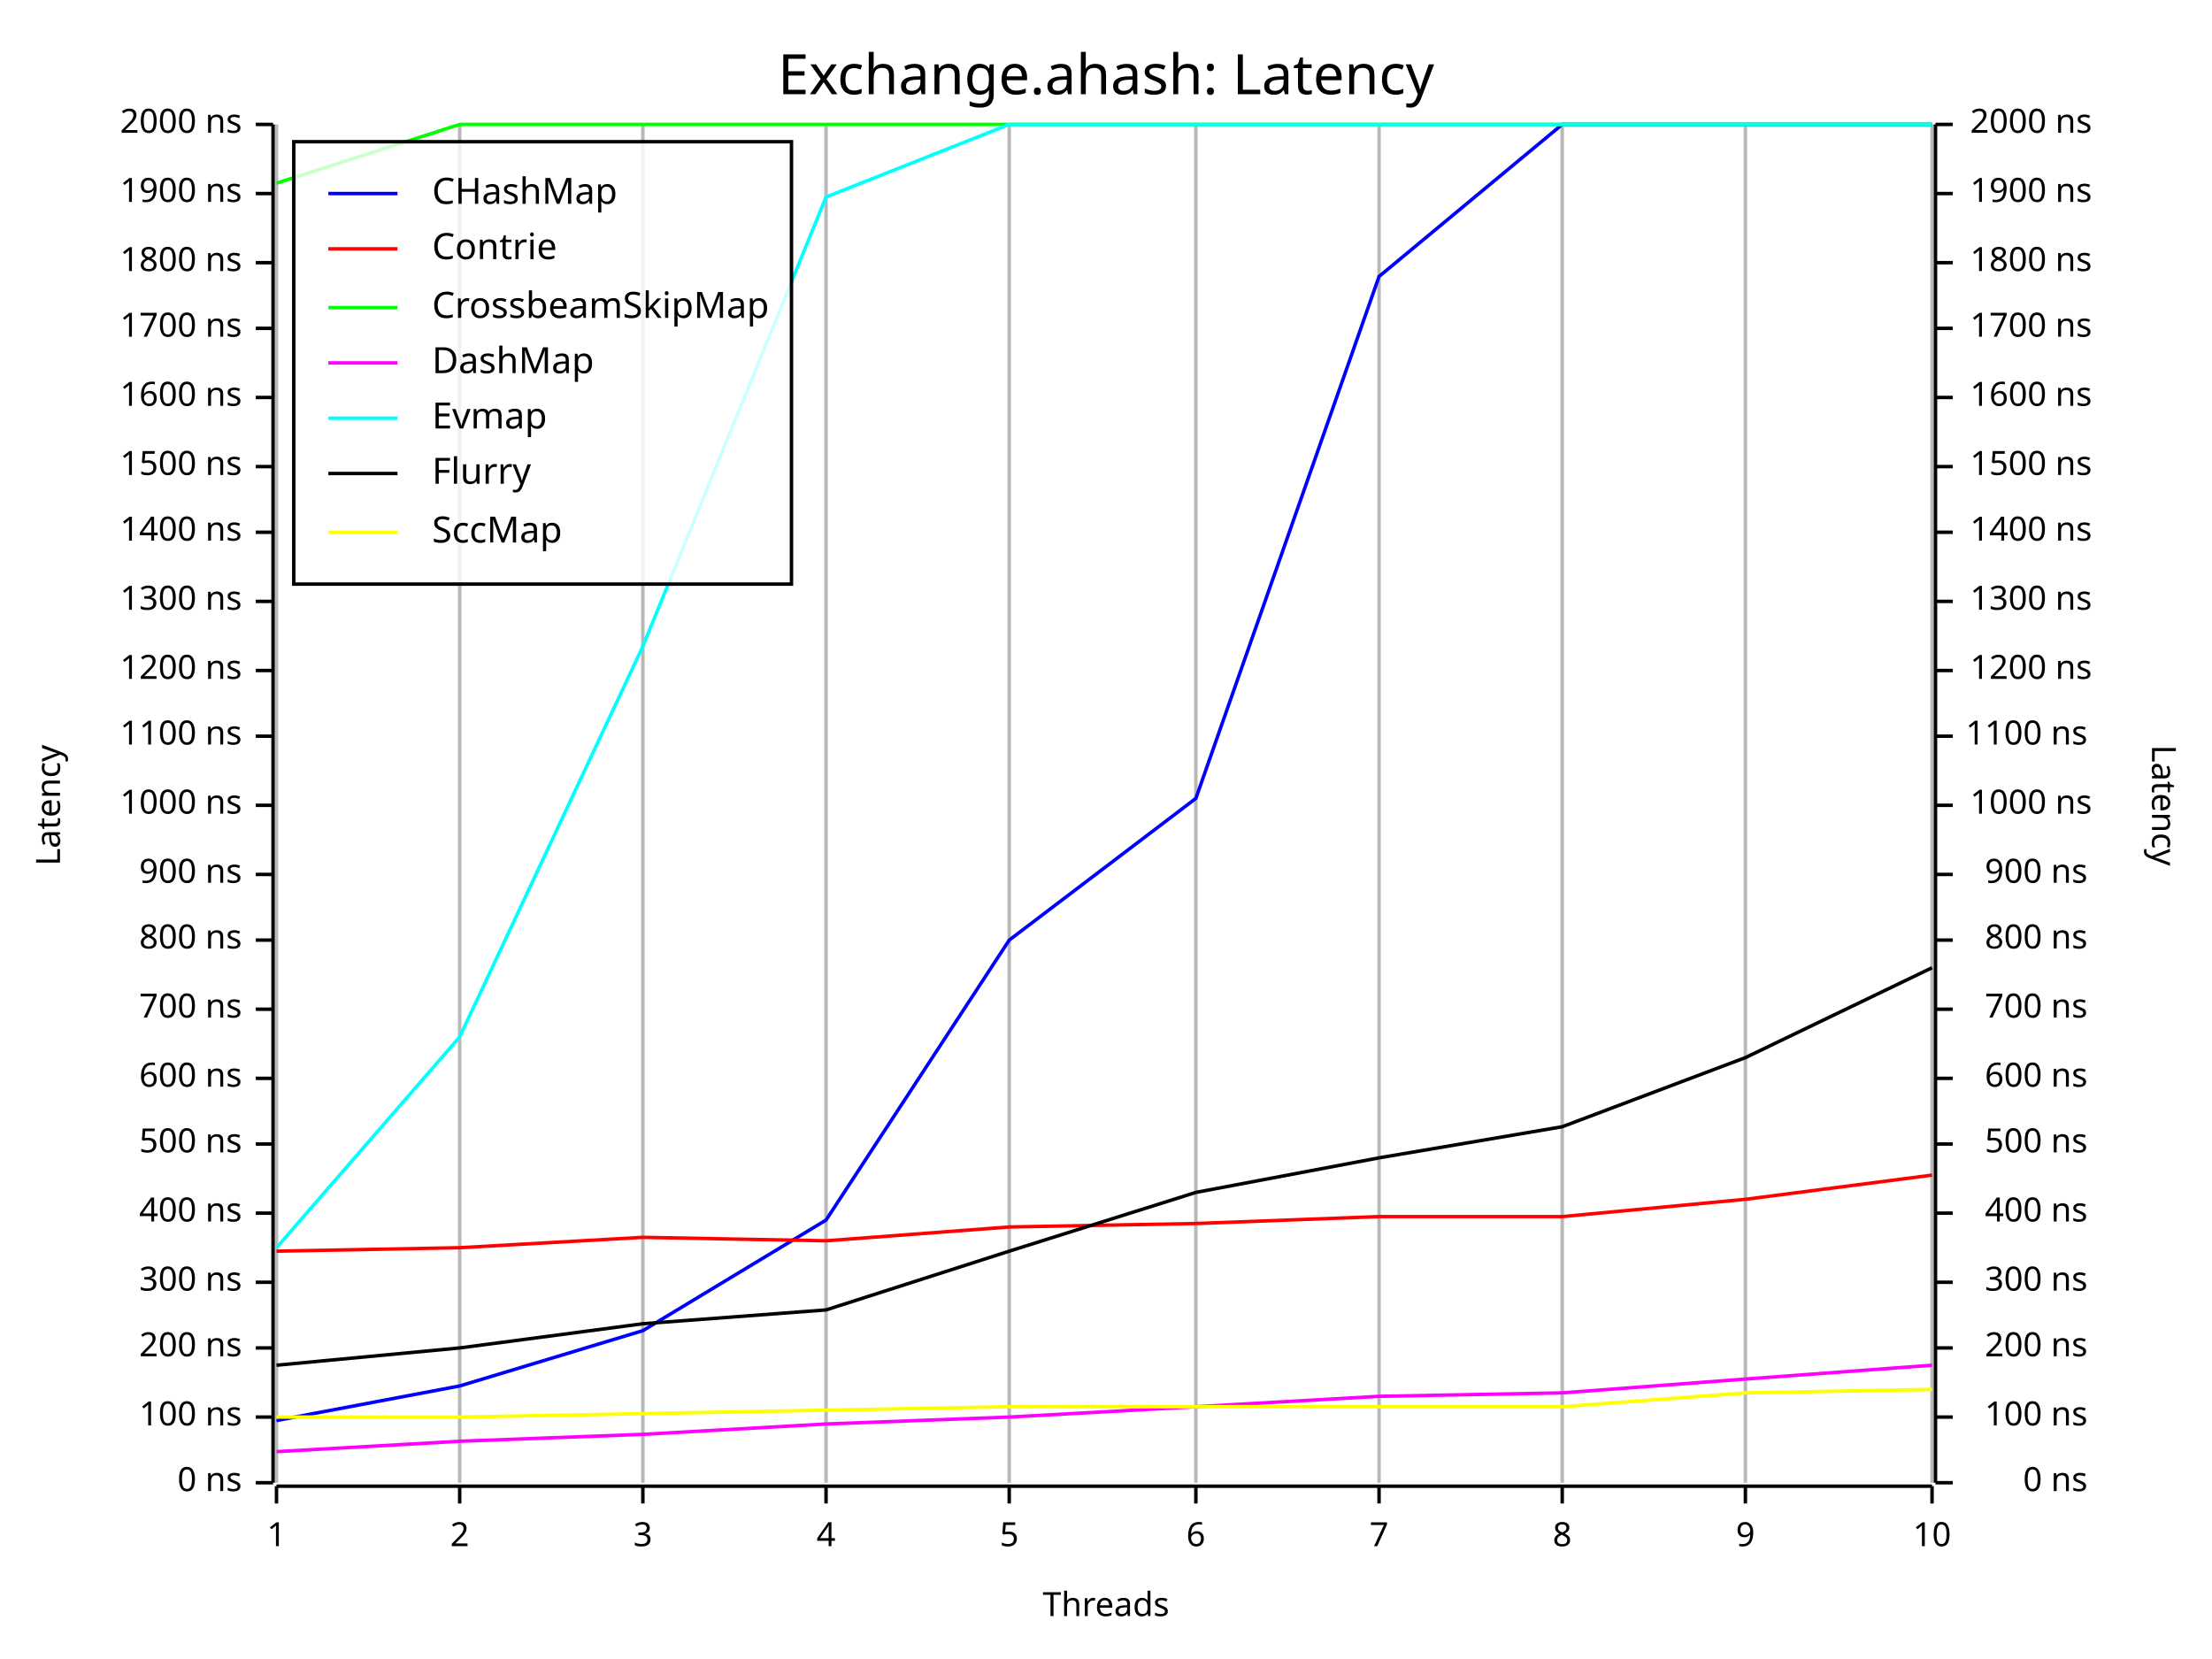
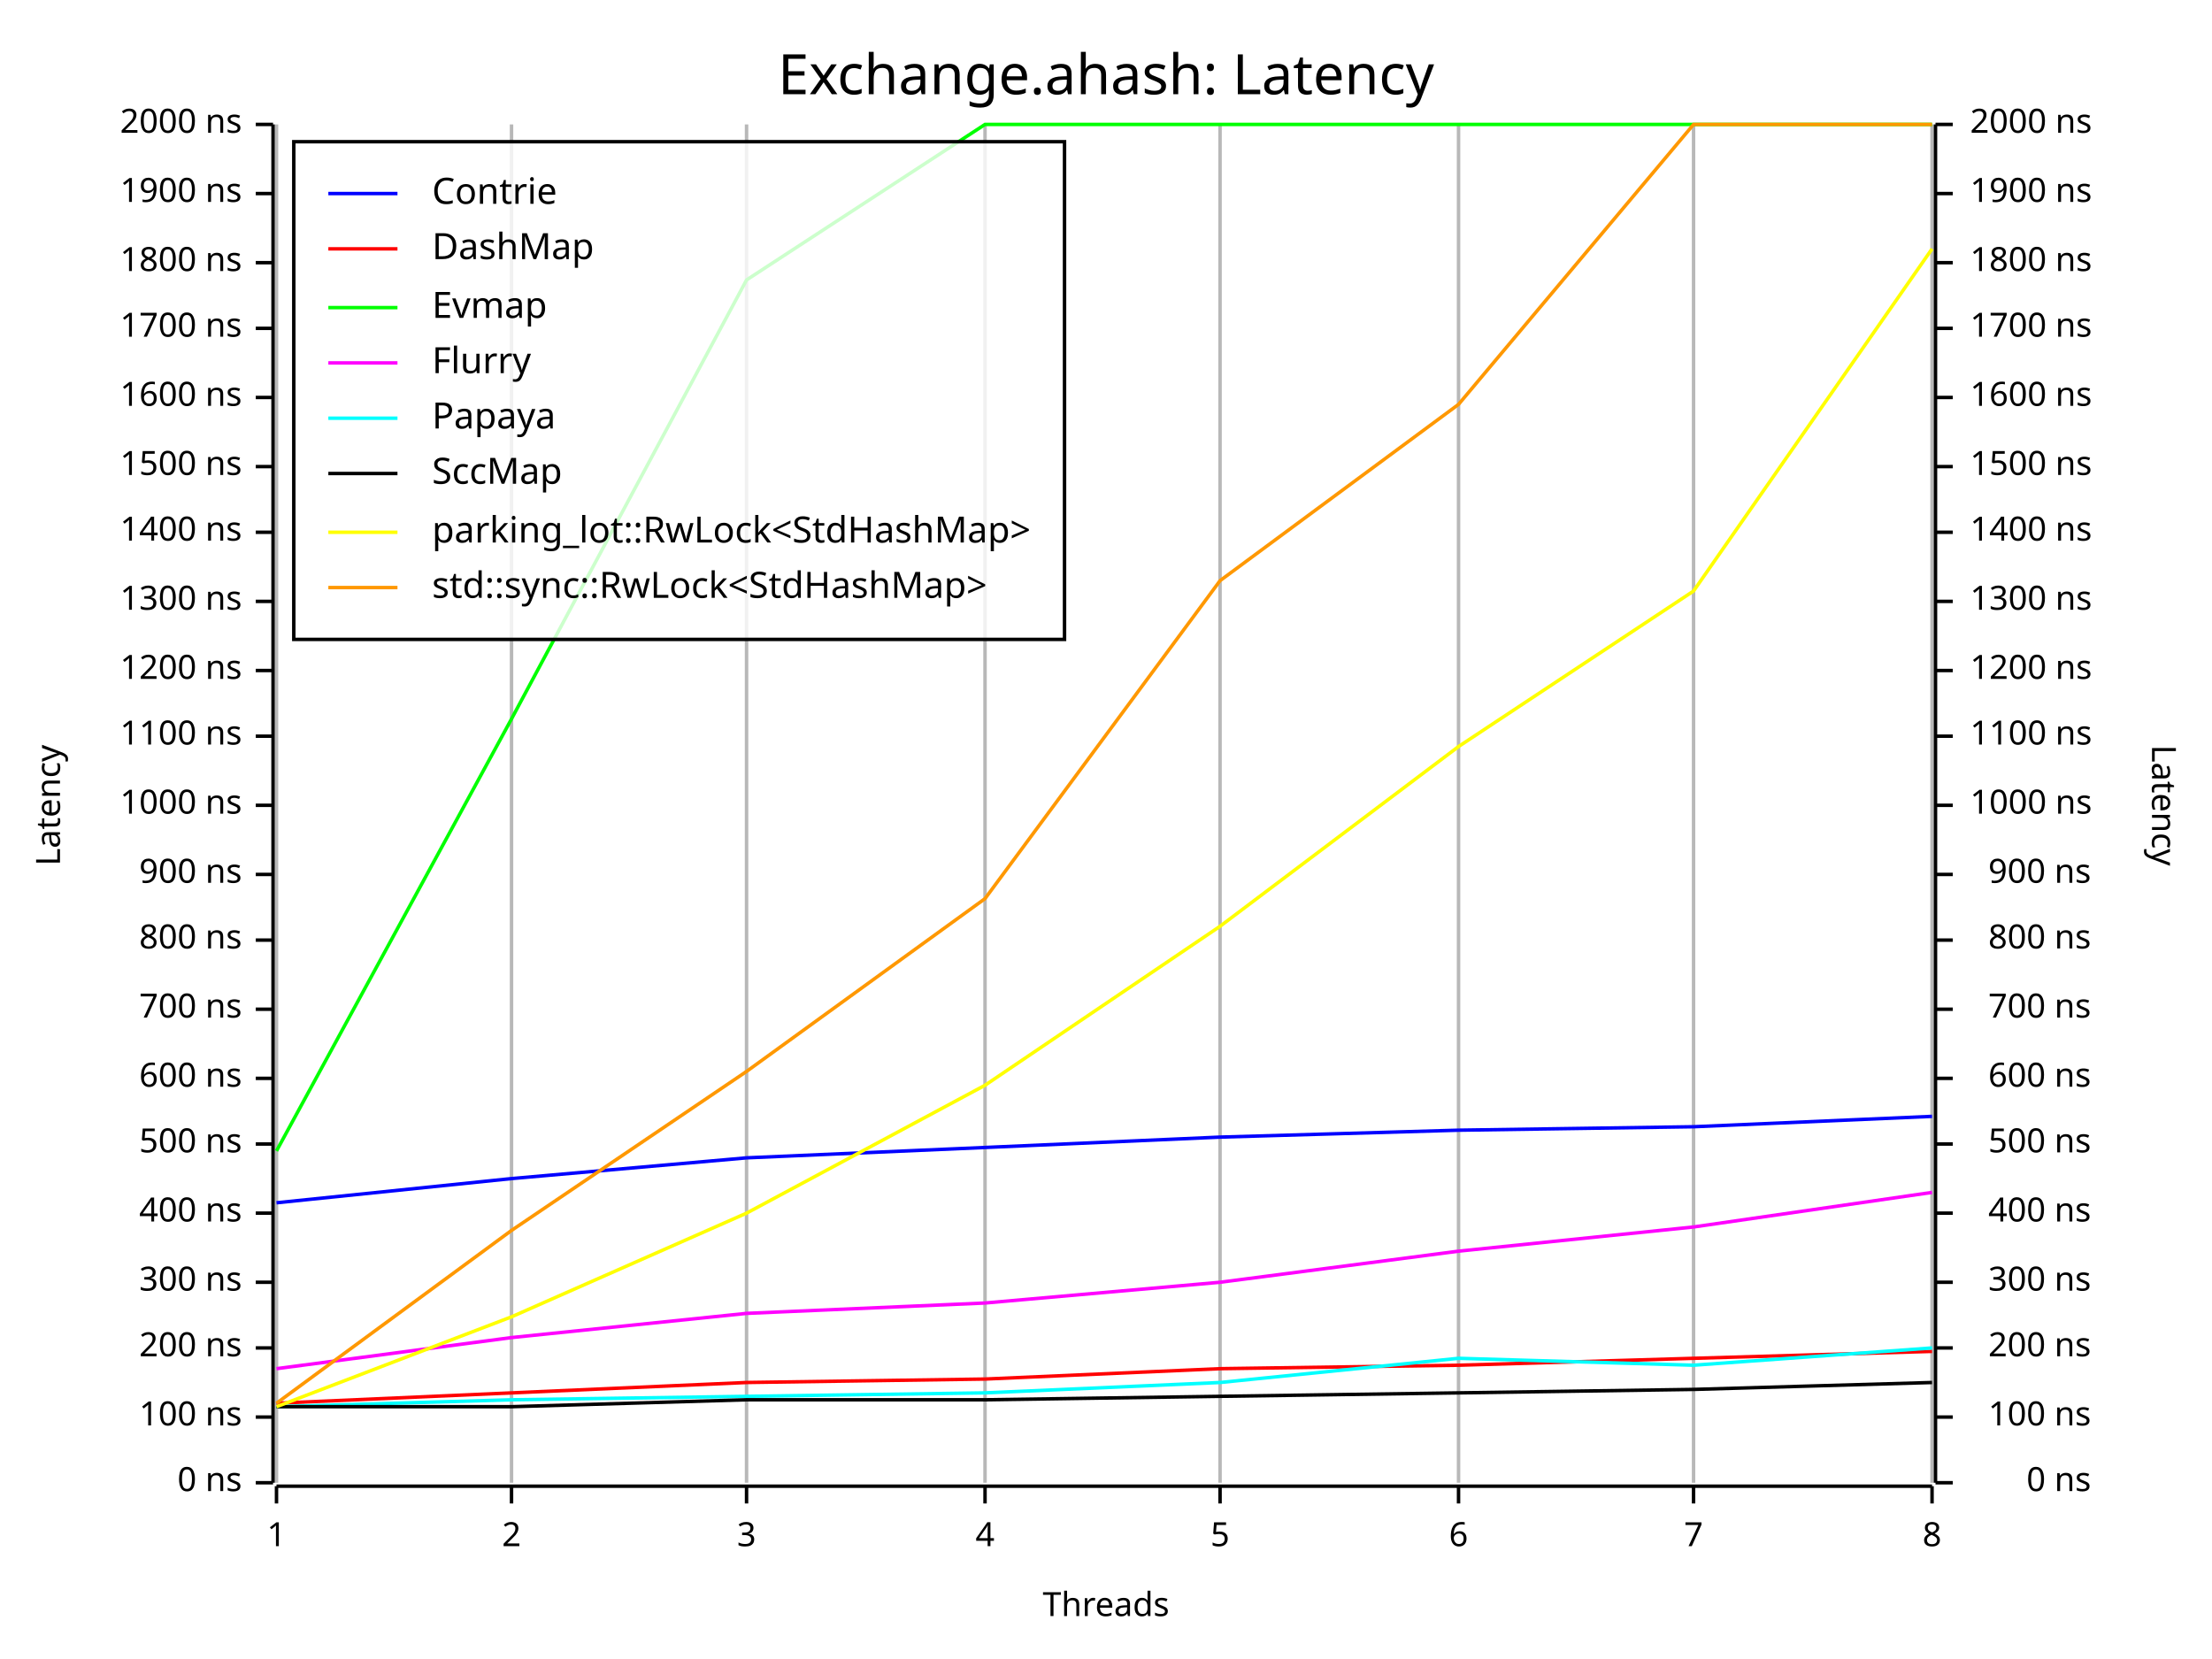
<svg xmlns="http://www.w3.org/2000/svg" width="640" height="480" viewBox="0 0 640 480">
  <rect x="0" y="0" width="640" height="480" opacity="1" fill="#FFFFFF" stroke="none" />
  <text x="320" y="15" dy="0.76em" text-anchor="middle" font-family="Fira Code" font-size="16.129" opacity="1" fill="#000000">
Exchange.ahash: Latency
</text>
  <line opacity="0.1" stroke="#000000" stroke-width="1" x1="80" y1="429" x2="80" y2="36" />
-   <line opacity="0.1" stroke="#000000" stroke-width="1" x1="133" y1="429" x2="133" y2="36" />
-   <line opacity="0.1" stroke="#000000" stroke-width="1" x1="186" y1="429" x2="186" y2="36" />
-   <line opacity="0.1" stroke="#000000" stroke-width="1" x1="239" y1="429" x2="239" y2="36" />
-   <line opacity="0.1" stroke="#000000" stroke-width="1" x1="292" y1="429" x2="292" y2="36" />
-   <line opacity="0.1" stroke="#000000" stroke-width="1" x1="346" y1="429" x2="346" y2="36" />
-   <line opacity="0.1" stroke="#000000" stroke-width="1" x1="399" y1="429" x2="399" y2="36" />
-   <line opacity="0.1" stroke="#000000" stroke-width="1" x1="452" y1="429" x2="452" y2="36" />
-   <line opacity="0.1" stroke="#000000" stroke-width="1" x1="505" y1="429" x2="505" y2="36" />
+   <line opacity="0.1" stroke="#000000" stroke-width="1" x1="148" y1="429" x2="148" y2="36" />
+   <line opacity="0.1" stroke="#000000" stroke-width="1" x1="216" y1="429" x2="216" y2="36" />
+   <line opacity="0.1" stroke="#000000" stroke-width="1" x1="285" y1="429" x2="285" y2="36" />
+   <line opacity="0.1" stroke="#000000" stroke-width="1" x1="353" y1="429" x2="353" y2="36" />
+   <line opacity="0.1" stroke="#000000" stroke-width="1" x1="422" y1="429" x2="422" y2="36" />
+   <line opacity="0.1" stroke="#000000" stroke-width="1" x1="490" y1="429" x2="490" y2="36" />
  <line opacity="0.1" stroke="#000000" stroke-width="1" x1="559" y1="429" x2="559" y2="36" />
  <text x="10" y="233" dy="0.76em" text-anchor="middle" font-family="sans-serif" font-size="9.677" opacity="1" fill="#000000" transform="rotate(270, 10, 233)">
Latency
</text>
  <text x="320" y="470" dy="-0.5ex" text-anchor="middle" font-family="sans-serif" font-size="9.677" opacity="1" fill="#000000">
Threads
</text>
  <text x="630" y="233" dy="0.76em" text-anchor="middle" font-family="sans-serif" font-size="9.677" opacity="1" fill="#000000" transform="rotate(90, 630, 233)">
Latency
</text>
  <line opacity="0.2" stroke="#000000" stroke-width="1" x1="80" y1="429" x2="80" y2="36" />
-   <line opacity="0.2" stroke="#000000" stroke-width="1" x1="133" y1="429" x2="133" y2="36" />
-   <line opacity="0.2" stroke="#000000" stroke-width="1" x1="186" y1="429" x2="186" y2="36" />
-   <line opacity="0.2" stroke="#000000" stroke-width="1" x1="239" y1="429" x2="239" y2="36" />
-   <line opacity="0.2" stroke="#000000" stroke-width="1" x1="292" y1="429" x2="292" y2="36" />
-   <line opacity="0.2" stroke="#000000" stroke-width="1" x1="346" y1="429" x2="346" y2="36" />
-   <line opacity="0.2" stroke="#000000" stroke-width="1" x1="399" y1="429" x2="399" y2="36" />
-   <line opacity="0.2" stroke="#000000" stroke-width="1" x1="452" y1="429" x2="452" y2="36" />
-   <line opacity="0.2" stroke="#000000" stroke-width="1" x1="505" y1="429" x2="505" y2="36" />
+   <line opacity="0.2" stroke="#000000" stroke-width="1" x1="148" y1="429" x2="148" y2="36" />
+   <line opacity="0.2" stroke="#000000" stroke-width="1" x1="216" y1="429" x2="216" y2="36" />
+   <line opacity="0.2" stroke="#000000" stroke-width="1" x1="285" y1="429" x2="285" y2="36" />
+   <line opacity="0.2" stroke="#000000" stroke-width="1" x1="353" y1="429" x2="353" y2="36" />
+   <line opacity="0.2" stroke="#000000" stroke-width="1" x1="422" y1="429" x2="422" y2="36" />
+   <line opacity="0.2" stroke="#000000" stroke-width="1" x1="490" y1="429" x2="490" y2="36" />
  <line opacity="0.2" stroke="#000000" stroke-width="1" x1="559" y1="429" x2="559" y2="36" />
  <polyline fill="none" opacity="1" stroke="#000000" stroke-width="1" points="79,36 79,429 " />
  <text x="70" y="429" dy="0.5ex" text-anchor="end" font-family="sans-serif" font-size="9.677" opacity="1" fill="#000000">
0 ns
</text>
  <polyline fill="none" opacity="1" stroke="#000000" stroke-width="1" points="74,429 79,429 " />
  <text x="70" y="410" dy="0.5ex" text-anchor="end" font-family="sans-serif" font-size="9.677" opacity="1" fill="#000000">
100 ns
</text>
  <polyline fill="none" opacity="1" stroke="#000000" stroke-width="1" points="74,410 79,410 " />
  <text x="70" y="390" dy="0.5ex" text-anchor="end" font-family="sans-serif" font-size="9.677" opacity="1" fill="#000000">
200 ns
</text>
  <polyline fill="none" opacity="1" stroke="#000000" stroke-width="1" points="74,390 79,390 " />
  <text x="70" y="371" dy="0.5ex" text-anchor="end" font-family="sans-serif" font-size="9.677" opacity="1" fill="#000000">
300 ns
</text>
  <polyline fill="none" opacity="1" stroke="#000000" stroke-width="1" points="74,371 79,371 " />
  <text x="70" y="351" dy="0.5ex" text-anchor="end" font-family="sans-serif" font-size="9.677" opacity="1" fill="#000000">
400 ns
</text>
  <polyline fill="none" opacity="1" stroke="#000000" stroke-width="1" points="74,351 79,351 " />
  <text x="70" y="331" dy="0.5ex" text-anchor="end" font-family="sans-serif" font-size="9.677" opacity="1" fill="#000000">
500 ns
</text>
  <polyline fill="none" opacity="1" stroke="#000000" stroke-width="1" points="74,331 79,331 " />
  <text x="70" y="312" dy="0.5ex" text-anchor="end" font-family="sans-serif" font-size="9.677" opacity="1" fill="#000000">
600 ns
</text>
  <polyline fill="none" opacity="1" stroke="#000000" stroke-width="1" points="74,312 79,312 " />
  <text x="70" y="292" dy="0.5ex" text-anchor="end" font-family="sans-serif" font-size="9.677" opacity="1" fill="#000000">
700 ns
</text>
  <polyline fill="none" opacity="1" stroke="#000000" stroke-width="1" points="74,292 79,292 " />
  <text x="70" y="272" dy="0.5ex" text-anchor="end" font-family="sans-serif" font-size="9.677" opacity="1" fill="#000000">
800 ns
</text>
  <polyline fill="none" opacity="1" stroke="#000000" stroke-width="1" points="74,272 79,272 " />
  <text x="70" y="253" dy="0.5ex" text-anchor="end" font-family="sans-serif" font-size="9.677" opacity="1" fill="#000000">
900 ns
</text>
  <polyline fill="none" opacity="1" stroke="#000000" stroke-width="1" points="74,253 79,253 " />
  <text x="70" y="233" dy="0.5ex" text-anchor="end" font-family="sans-serif" font-size="9.677" opacity="1" fill="#000000">
1000 ns
</text>
  <polyline fill="none" opacity="1" stroke="#000000" stroke-width="1" points="74,233 79,233 " />
  <text x="70" y="213" dy="0.5ex" text-anchor="end" font-family="sans-serif" font-size="9.677" opacity="1" fill="#000000">
1100 ns
</text>
  <polyline fill="none" opacity="1" stroke="#000000" stroke-width="1" points="74,213 79,213 " />
  <text x="70" y="194" dy="0.5ex" text-anchor="end" font-family="sans-serif" font-size="9.677" opacity="1" fill="#000000">
1200 ns
</text>
  <polyline fill="none" opacity="1" stroke="#000000" stroke-width="1" points="74,194 79,194 " />
  <text x="70" y="174" dy="0.5ex" text-anchor="end" font-family="sans-serif" font-size="9.677" opacity="1" fill="#000000">
1300 ns
</text>
  <polyline fill="none" opacity="1" stroke="#000000" stroke-width="1" points="74,174 79,174 " />
  <text x="70" y="154" dy="0.5ex" text-anchor="end" font-family="sans-serif" font-size="9.677" opacity="1" fill="#000000">
1400 ns
</text>
  <polyline fill="none" opacity="1" stroke="#000000" stroke-width="1" points="74,154 79,154 " />
  <text x="70" y="135" dy="0.5ex" text-anchor="end" font-family="sans-serif" font-size="9.677" opacity="1" fill="#000000">
1500 ns
</text>
  <polyline fill="none" opacity="1" stroke="#000000" stroke-width="1" points="74,135 79,135 " />
  <text x="70" y="115" dy="0.5ex" text-anchor="end" font-family="sans-serif" font-size="9.677" opacity="1" fill="#000000">
1600 ns
</text>
  <polyline fill="none" opacity="1" stroke="#000000" stroke-width="1" points="74,115 79,115 " />
  <text x="70" y="95" dy="0.5ex" text-anchor="end" font-family="sans-serif" font-size="9.677" opacity="1" fill="#000000">
1700 ns
</text>
  <polyline fill="none" opacity="1" stroke="#000000" stroke-width="1" points="74,95 79,95 " />
  <text x="70" y="76" dy="0.5ex" text-anchor="end" font-family="sans-serif" font-size="9.677" opacity="1" fill="#000000">
1800 ns
</text>
  <polyline fill="none" opacity="1" stroke="#000000" stroke-width="1" points="74,76 79,76 " />
  <text x="70" y="56" dy="0.5ex" text-anchor="end" font-family="sans-serif" font-size="9.677" opacity="1" fill="#000000">
1900 ns
</text>
  <polyline fill="none" opacity="1" stroke="#000000" stroke-width="1" points="74,56 79,56 " />
  <text x="70" y="36" dy="0.5ex" text-anchor="end" font-family="sans-serif" font-size="9.677" opacity="1" fill="#000000">
2000 ns
</text>
  <polyline fill="none" opacity="1" stroke="#000000" stroke-width="1" points="74,36 79,36 " />
  <polyline fill="none" opacity="1" stroke="#000000" stroke-width="1" points="80,430 559,430 " />
  <text x="80" y="440" dy="0.76em" text-anchor="middle" font-family="sans-serif" font-size="9.677" opacity="1" fill="#000000">
1
</text>
  <polyline fill="none" opacity="1" stroke="#000000" stroke-width="1" points="80,430 80,435 " />
-   <text x="133" y="440" dy="0.76em" text-anchor="middle" font-family="sans-serif" font-size="9.677" opacity="1" fill="#000000">
+   <text x="148" y="440" dy="0.76em" text-anchor="middle" font-family="sans-serif" font-size="9.677" opacity="1" fill="#000000">
2
</text>
-   <polyline fill="none" opacity="1" stroke="#000000" stroke-width="1" points="133,430 133,435 " />
-   <text x="186" y="440" dy="0.76em" text-anchor="middle" font-family="sans-serif" font-size="9.677" opacity="1" fill="#000000">
+   <polyline fill="none" opacity="1" stroke="#000000" stroke-width="1" points="148,430 148,435 " />
+   <text x="216" y="440" dy="0.76em" text-anchor="middle" font-family="sans-serif" font-size="9.677" opacity="1" fill="#000000">
3
</text>
-   <polyline fill="none" opacity="1" stroke="#000000" stroke-width="1" points="186,430 186,435 " />
-   <text x="239" y="440" dy="0.76em" text-anchor="middle" font-family="sans-serif" font-size="9.677" opacity="1" fill="#000000">
+   <polyline fill="none" opacity="1" stroke="#000000" stroke-width="1" points="216,430 216,435 " />
+   <text x="285" y="440" dy="0.76em" text-anchor="middle" font-family="sans-serif" font-size="9.677" opacity="1" fill="#000000">
4
</text>
-   <polyline fill="none" opacity="1" stroke="#000000" stroke-width="1" points="239,430 239,435 " />
-   <text x="292" y="440" dy="0.76em" text-anchor="middle" font-family="sans-serif" font-size="9.677" opacity="1" fill="#000000">
+   <polyline fill="none" opacity="1" stroke="#000000" stroke-width="1" points="285,430 285,435 " />
+   <text x="353" y="440" dy="0.76em" text-anchor="middle" font-family="sans-serif" font-size="9.677" opacity="1" fill="#000000">
5
</text>
-   <polyline fill="none" opacity="1" stroke="#000000" stroke-width="1" points="292,430 292,435 " />
-   <text x="346" y="440" dy="0.76em" text-anchor="middle" font-family="sans-serif" font-size="9.677" opacity="1" fill="#000000">
+   <polyline fill="none" opacity="1" stroke="#000000" stroke-width="1" points="353,430 353,435 " />
+   <text x="422" y="440" dy="0.76em" text-anchor="middle" font-family="sans-serif" font-size="9.677" opacity="1" fill="#000000">
6
</text>
-   <polyline fill="none" opacity="1" stroke="#000000" stroke-width="1" points="346,430 346,435 " />
-   <text x="399" y="440" dy="0.76em" text-anchor="middle" font-family="sans-serif" font-size="9.677" opacity="1" fill="#000000">
+   <polyline fill="none" opacity="1" stroke="#000000" stroke-width="1" points="422,430 422,435 " />
+   <text x="490" y="440" dy="0.76em" text-anchor="middle" font-family="sans-serif" font-size="9.677" opacity="1" fill="#000000">
7
</text>
-   <polyline fill="none" opacity="1" stroke="#000000" stroke-width="1" points="399,430 399,435 " />
-   <text x="452" y="440" dy="0.76em" text-anchor="middle" font-family="sans-serif" font-size="9.677" opacity="1" fill="#000000">
+   <polyline fill="none" opacity="1" stroke="#000000" stroke-width="1" points="490,430 490,435 " />
+   <text x="559" y="440" dy="0.76em" text-anchor="middle" font-family="sans-serif" font-size="9.677" opacity="1" fill="#000000">
8
- </text>
-   <polyline fill="none" opacity="1" stroke="#000000" stroke-width="1" points="452,430 452,435 " />
-   <text x="505" y="440" dy="0.76em" text-anchor="middle" font-family="sans-serif" font-size="9.677" opacity="1" fill="#000000">
- 9
- </text>
-   <polyline fill="none" opacity="1" stroke="#000000" stroke-width="1" points="505,430 505,435 " />
-   <text x="559" y="440" dy="0.76em" text-anchor="middle" font-family="sans-serif" font-size="9.677" opacity="1" fill="#000000">
- 10
</text>
  <polyline fill="none" opacity="1" stroke="#000000" stroke-width="1" points="559,430 559,435 " />
  <polyline fill="none" opacity="1" stroke="#000000" stroke-width="1" points="560,36 560,429 " />
-   <text x="604" y="429" dy="0.5ex" text-anchor="end" font-family="sans-serif" font-size="9.677" opacity="1" fill="#000000">
+   <text x="605" y="429" dy="0.5ex" text-anchor="end" font-family="sans-serif" font-size="9.677" opacity="1" fill="#000000">
0 ns
</text>
  <polyline fill="none" opacity="1" stroke="#000000" stroke-width="1" points="560,429 565,429 " />
-   <text x="604" y="410" dy="0.5ex" text-anchor="end" font-family="sans-serif" font-size="9.677" opacity="1" fill="#000000">
+   <text x="605" y="410" dy="0.5ex" text-anchor="end" font-family="sans-serif" font-size="9.677" opacity="1" fill="#000000">
100 ns
</text>
  <polyline fill="none" opacity="1" stroke="#000000" stroke-width="1" points="560,410 565,410 " />
-   <text x="604" y="390" dy="0.5ex" text-anchor="end" font-family="sans-serif" font-size="9.677" opacity="1" fill="#000000">
+   <text x="605" y="390" dy="0.5ex" text-anchor="end" font-family="sans-serif" font-size="9.677" opacity="1" fill="#000000">
200 ns
</text>
  <polyline fill="none" opacity="1" stroke="#000000" stroke-width="1" points="560,390 565,390 " />
-   <text x="604" y="371" dy="0.5ex" text-anchor="end" font-family="sans-serif" font-size="9.677" opacity="1" fill="#000000">
+   <text x="605" y="371" dy="0.5ex" text-anchor="end" font-family="sans-serif" font-size="9.677" opacity="1" fill="#000000">
300 ns
</text>
  <polyline fill="none" opacity="1" stroke="#000000" stroke-width="1" points="560,371 565,371 " />
-   <text x="604" y="351" dy="0.5ex" text-anchor="end" font-family="sans-serif" font-size="9.677" opacity="1" fill="#000000">
+   <text x="605" y="351" dy="0.5ex" text-anchor="end" font-family="sans-serif" font-size="9.677" opacity="1" fill="#000000">
400 ns
</text>
  <polyline fill="none" opacity="1" stroke="#000000" stroke-width="1" points="560,351 565,351 " />
-   <text x="604" y="331" dy="0.5ex" text-anchor="end" font-family="sans-serif" font-size="9.677" opacity="1" fill="#000000">
+   <text x="605" y="331" dy="0.5ex" text-anchor="end" font-family="sans-serif" font-size="9.677" opacity="1" fill="#000000">
500 ns
</text>
  <polyline fill="none" opacity="1" stroke="#000000" stroke-width="1" points="560,331 565,331 " />
-   <text x="604" y="312" dy="0.5ex" text-anchor="end" font-family="sans-serif" font-size="9.677" opacity="1" fill="#000000">
+   <text x="605" y="312" dy="0.5ex" text-anchor="end" font-family="sans-serif" font-size="9.677" opacity="1" fill="#000000">
600 ns
</text>
  <polyline fill="none" opacity="1" stroke="#000000" stroke-width="1" points="560,312 565,312 " />
-   <text x="604" y="292" dy="0.5ex" text-anchor="end" font-family="sans-serif" font-size="9.677" opacity="1" fill="#000000">
+   <text x="605" y="292" dy="0.5ex" text-anchor="end" font-family="sans-serif" font-size="9.677" opacity="1" fill="#000000">
700 ns
</text>
  <polyline fill="none" opacity="1" stroke="#000000" stroke-width="1" points="560,292 565,292 " />
-   <text x="604" y="272" dy="0.5ex" text-anchor="end" font-family="sans-serif" font-size="9.677" opacity="1" fill="#000000">
+   <text x="605" y="272" dy="0.5ex" text-anchor="end" font-family="sans-serif" font-size="9.677" opacity="1" fill="#000000">
800 ns
</text>
  <polyline fill="none" opacity="1" stroke="#000000" stroke-width="1" points="560,272 565,272 " />
-   <text x="604" y="253" dy="0.5ex" text-anchor="end" font-family="sans-serif" font-size="9.677" opacity="1" fill="#000000">
+   <text x="605" y="253" dy="0.5ex" text-anchor="end" font-family="sans-serif" font-size="9.677" opacity="1" fill="#000000">
900 ns
</text>
  <polyline fill="none" opacity="1" stroke="#000000" stroke-width="1" points="560,253 565,253 " />
  <text x="570" y="233" dy="0.5ex" text-anchor="start" font-family="sans-serif" font-size="9.677" opacity="1" fill="#000000">
1000 ns
</text>
  <polyline fill="none" opacity="1" stroke="#000000" stroke-width="1" points="560,233 565,233 " />
-   <text x="604" y="213" dy="0.5ex" text-anchor="end" font-family="sans-serif" font-size="9.677" opacity="1" fill="#000000">
+   <text x="570" y="213" dy="0.5ex" text-anchor="start" font-family="sans-serif" font-size="9.677" opacity="1" fill="#000000">
1100 ns
</text>
  <polyline fill="none" opacity="1" stroke="#000000" stroke-width="1" points="560,213 565,213 " />
  <text x="570" y="194" dy="0.5ex" text-anchor="start" font-family="sans-serif" font-size="9.677" opacity="1" fill="#000000">
1200 ns
</text>
  <polyline fill="none" opacity="1" stroke="#000000" stroke-width="1" points="560,194 565,194 " />
  <text x="570" y="174" dy="0.5ex" text-anchor="start" font-family="sans-serif" font-size="9.677" opacity="1" fill="#000000">
1300 ns
</text>
  <polyline fill="none" opacity="1" stroke="#000000" stroke-width="1" points="560,174 565,174 " />
  <text x="570" y="154" dy="0.5ex" text-anchor="start" font-family="sans-serif" font-size="9.677" opacity="1" fill="#000000">
1400 ns
</text>
  <polyline fill="none" opacity="1" stroke="#000000" stroke-width="1" points="560,154 565,154 " />
  <text x="570" y="135" dy="0.5ex" text-anchor="start" font-family="sans-serif" font-size="9.677" opacity="1" fill="#000000">
1500 ns
</text>
  <polyline fill="none" opacity="1" stroke="#000000" stroke-width="1" points="560,135 565,135 " />
  <text x="570" y="115" dy="0.5ex" text-anchor="start" font-family="sans-serif" font-size="9.677" opacity="1" fill="#000000">
1600 ns
</text>
  <polyline fill="none" opacity="1" stroke="#000000" stroke-width="1" points="560,115 565,115 " />
  <text x="570" y="95" dy="0.5ex" text-anchor="start" font-family="sans-serif" font-size="9.677" opacity="1" fill="#000000">
1700 ns
</text>
  <polyline fill="none" opacity="1" stroke="#000000" stroke-width="1" points="560,95 565,95 " />
  <text x="570" y="76" dy="0.5ex" text-anchor="start" font-family="sans-serif" font-size="9.677" opacity="1" fill="#000000">
1800 ns
</text>
  <polyline fill="none" opacity="1" stroke="#000000" stroke-width="1" points="560,76 565,76 " />
  <text x="570" y="56" dy="0.5ex" text-anchor="start" font-family="sans-serif" font-size="9.677" opacity="1" fill="#000000">
1900 ns
</text>
  <polyline fill="none" opacity="1" stroke="#000000" stroke-width="1" points="560,56 565,56 " />
  <text x="570" y="36" dy="0.5ex" text-anchor="start" font-family="sans-serif" font-size="9.677" opacity="1" fill="#000000">
2000 ns
</text>
  <polyline fill="none" opacity="1" stroke="#000000" stroke-width="1" points="560,36 565,36 " />
-   <polyline fill="none" opacity="1" stroke="#0000FF" stroke-width="1" points="80,411 133,401 186,385 239,353 292,272 346,231 399,80 452,36 505,36 559,36 " />
-   <polyline fill="none" opacity="1" stroke="#FF0000" stroke-width="1" points="80,362 133,361 186,358 239,359 292,355 346,354 399,352 452,352 505,347 559,340 " />
-   <polyline fill="none" opacity="1" stroke="#00FF00" stroke-width="1" points="80,53 133,36 186,36 239,36 292,36 346,36 399,36 452,36 505,36 559,36 " />
-   <polyline fill="none" opacity="1" stroke="#FF00FF" stroke-width="1" points="80,420 133,417 186,415 239,412 292,410 346,407 399,404 452,403 505,399 559,395 " />
-   <polyline fill="none" opacity="1" stroke="#00FFFF" stroke-width="1" points="80,361 133,300 186,187 239,57 292,36 346,36 399,36 452,36 505,36 559,36 " />
-   <polyline fill="none" opacity="1" stroke="#000000" stroke-width="1" points="80,395 133,390 186,383 239,379 292,362 346,345 399,335 452,326 505,306 559,280 " />
-   <polyline fill="none" opacity="1" stroke="#FFFF00" stroke-width="1" points="80,410 133,410 186,409 239,408 292,407 346,407 399,407 452,407 505,403 559,402 " />
-   <rect x="85" y="41" width="144" height="128" opacity="0.8" fill="#FFFFFF" stroke="none" />
-   <rect x="85" y="41" width="144" height="128" opacity="1" fill="none" stroke="#000000" />
+   <polyline fill="none" opacity="1" stroke="#0000FF" stroke-width="1" points="80,348 148,341 216,335 285,332 353,329 422,327 490,326 559,323 " />
+   <polyline fill="none" opacity="1" stroke="#FF0000" stroke-width="1" points="80,406 148,403 216,400 285,399 353,396 422,395 490,393 559,391 " />
+   <polyline fill="none" opacity="1" stroke="#00FF00" stroke-width="1" points="80,333 148,208 216,81 285,36 353,36 422,36 490,36 559,36 " />
+   <polyline fill="none" opacity="1" stroke="#FF00FF" stroke-width="1" points="80,396 148,387 216,380 285,377 353,371 422,362 490,355 559,345 " />
+   <polyline fill="none" opacity="1" stroke="#00FFFF" stroke-width="1" points="80,407 148,405 216,404 285,403 353,400 422,393 490,395 559,390 " />
+   <polyline fill="none" opacity="1" stroke="#000000" stroke-width="1" points="80,407 148,407 216,405 285,405 353,404 422,403 490,402 559,400 " />
+   <polyline fill="none" opacity="1" stroke="#FFFF00" stroke-width="1" points="80,407 148,381 216,351 285,314 353,268 422,216 490,171 559,72 " />
+   <polyline fill="none" opacity="1" stroke="#FF9800" stroke-width="1" points="80,406 148,356 216,310 285,260 353,168 422,117 490,36 559,36 " />
+   <rect x="85" y="41" width="223" height="144" opacity="0.8" fill="#FFFFFF" stroke="none" />
+   <rect x="85" y="41" width="223" height="144" opacity="1" fill="none" stroke="#000000" />
  <text x="125" y="51" dy="0.76em" text-anchor="start" font-family="Fira Code" font-size="10.484" opacity="1" fill="#000000">
- CHashMap
+ Contrie
</text>
  <text x="125" y="67" dy="0.76em" text-anchor="start" font-family="Fira Code" font-size="10.484" opacity="1" fill="#000000">
- Contrie
+ DashMap
</text>
  <text x="125" y="84" dy="0.76em" text-anchor="start" font-family="Fira Code" font-size="10.484" opacity="1" fill="#000000">
- CrossbeamSkipMap
+ Evmap
</text>
  <text x="125" y="100" dy="0.76em" text-anchor="start" font-family="Fira Code" font-size="10.484" opacity="1" fill="#000000">
- DashMap
+ Flurry
</text>
  <text x="125" y="116" dy="0.76em" text-anchor="start" font-family="Fira Code" font-size="10.484" opacity="1" fill="#000000">
- Evmap
+ Papaya
</text>
  <text x="125" y="132" dy="0.76em" text-anchor="start" font-family="Fira Code" font-size="10.484" opacity="1" fill="#000000">
- Flurry
+ SccMap
</text>
  <text x="125" y="149" dy="0.76em" text-anchor="start" font-family="Fira Code" font-size="10.484" opacity="1" fill="#000000">
- SccMap
+ parking_lot::RwLock&lt;StdHashMap&gt;
+ </text>
+   <text x="125" y="165" dy="0.76em" text-anchor="start" font-family="Fira Code" font-size="10.484" opacity="1" fill="#000000">
+ std::sync::RwLock&lt;StdHashMap&gt;
</text>
  <polyline fill="none" opacity="1" stroke="#0000FF" stroke-width="1" points="95,56 115,56 " />
  <polyline fill="none" opacity="1" stroke="#FF0000" stroke-width="1" points="95,72 115,72 " />
  <polyline fill="none" opacity="1" stroke="#00FF00" stroke-width="1" points="95,89 115,89 " />
  <polyline fill="none" opacity="1" stroke="#FF00FF" stroke-width="1" points="95,105 115,105 " />
  <polyline fill="none" opacity="1" stroke="#00FFFF" stroke-width="1" points="95,121 115,121 " />
  <polyline fill="none" opacity="1" stroke="#000000" stroke-width="1" points="95,137 115,137 " />
  <polyline fill="none" opacity="1" stroke="#FFFF00" stroke-width="1" points="95,154 115,154 " />
+   <polyline fill="none" opacity="1" stroke="#FF9800" stroke-width="1" points="95,170 115,170 " />
</svg>
